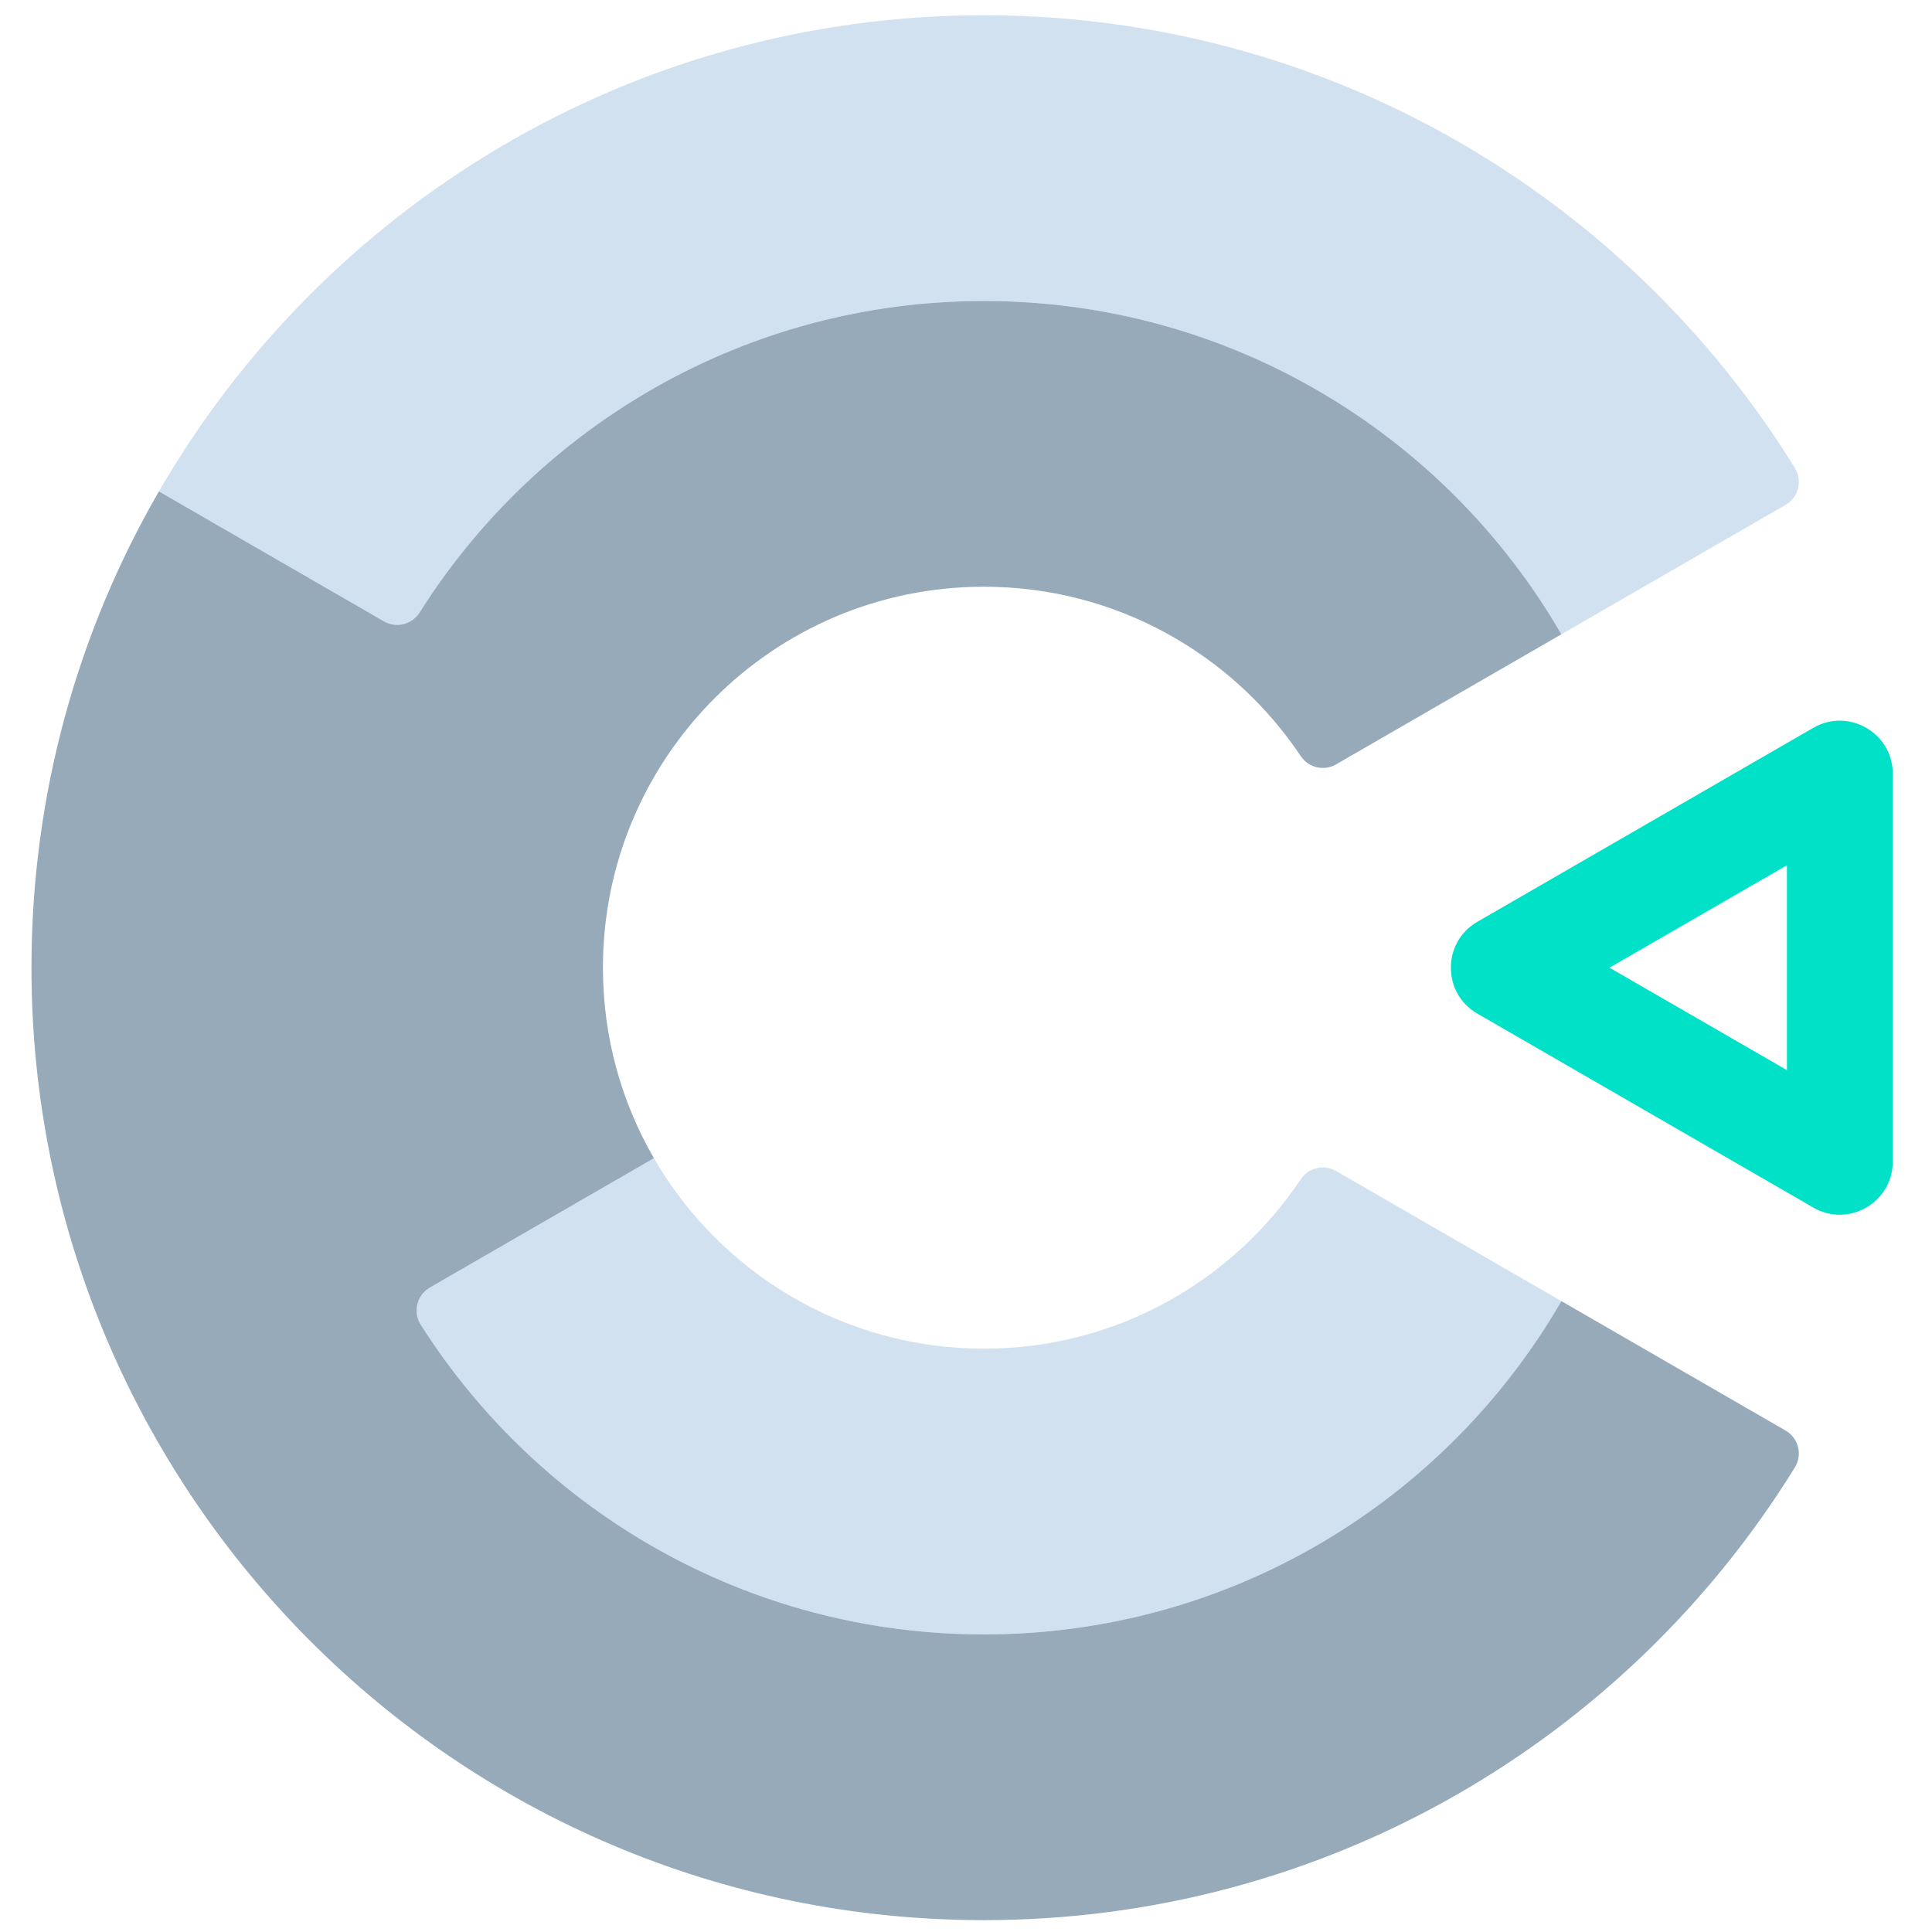
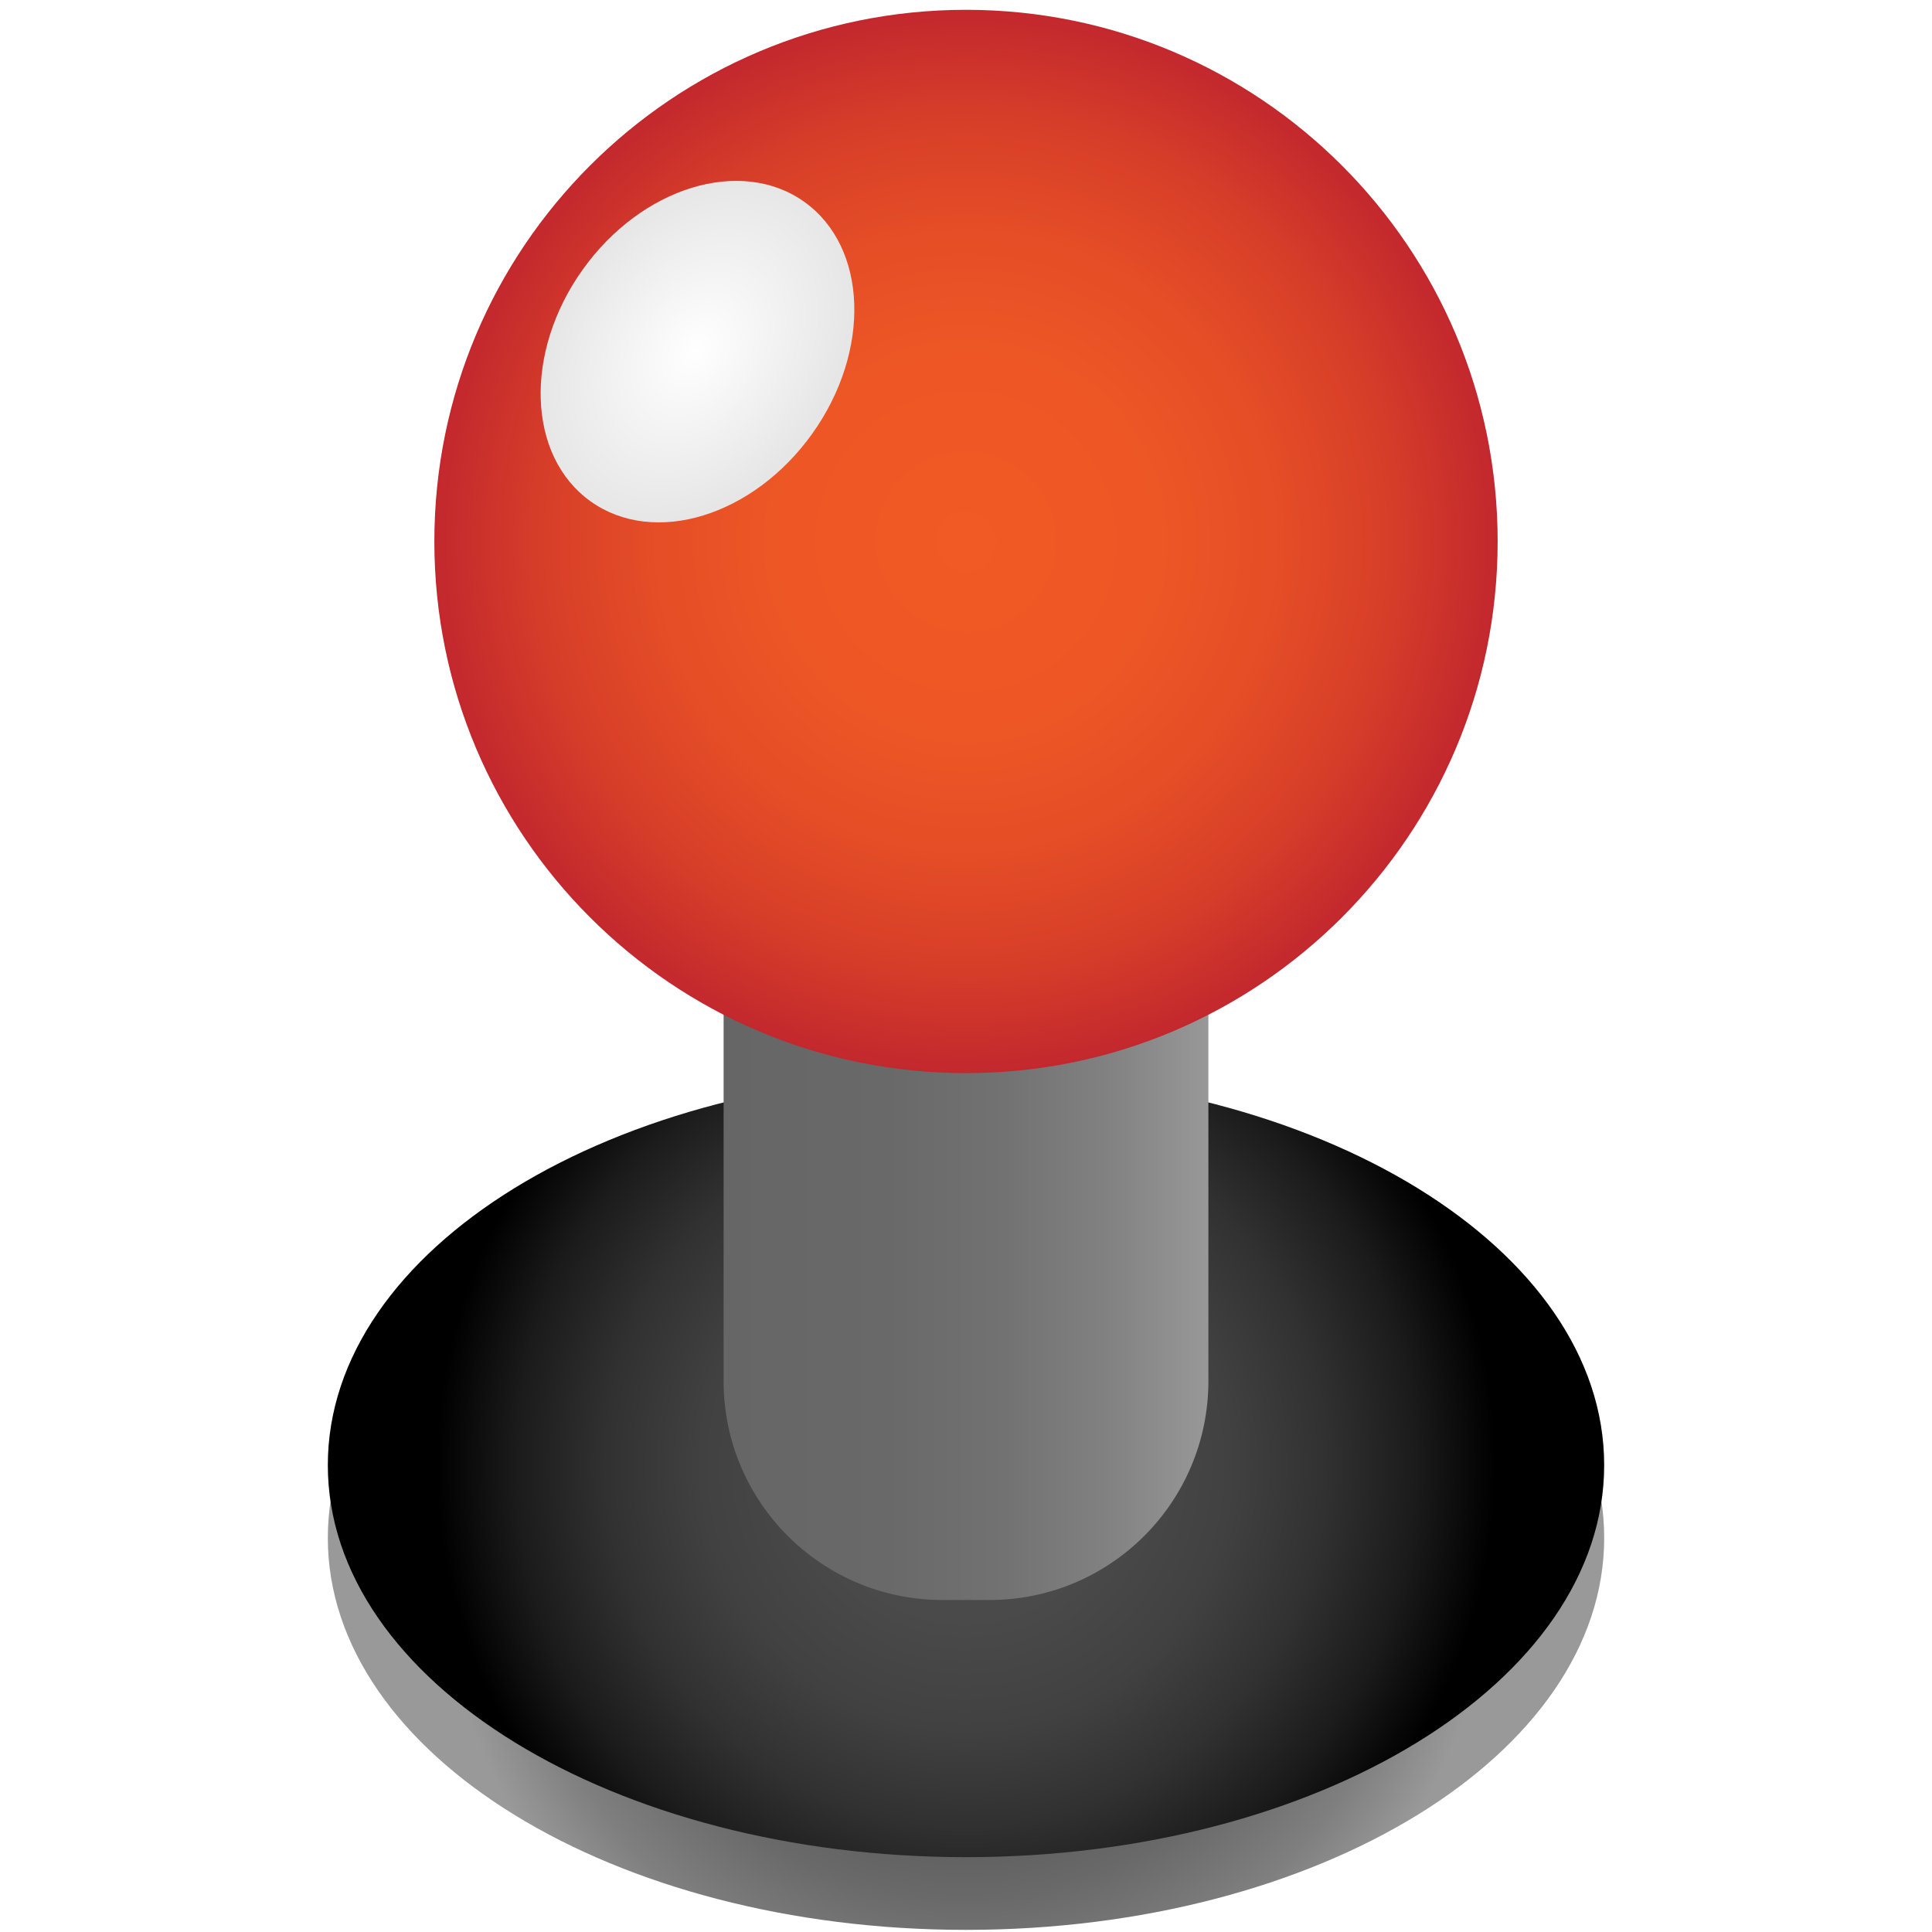
- <svg xmlns="http://www.w3.org/2000/svg" version="1.1" x="0px" y="0px" width="1700.79px" height="1700.79px" viewBox="499 379 690 690" enable-background="new 0 0 1700.79 1700.79" xml:space="preserve">
-   <g id="bg">
-     <g>
-       <g>
-         <path fill-rule="evenodd" clip-rule="evenodd" fill="#D2E1F0" d="M850.395,860.67     c-50.356,0-94.325-27.356-117.853-68.021l-80.03,46.204c-4.654,2.689-6.131,8.719-3.248,13.256     C691.501,918.596,765.796,962.717,850.395,962.717c88.126,0,165.071-47.875,206.243-119.036l-80.486-46.47     c-4.314-2.49-9.803-1.205-12.571,2.936C939.175,836.641,897.591,860.67,850.395,860.67     L850.395,860.67z M1136.721,559.296c4.614-2.663,6.11-8.619,3.312-13.151     c-59.915-97.03-167.225-161.694-289.639-161.694c-125.894,0-235.813,68.393-294.634,170.05     l80.377,46.406c4.398,2.539,10.002,1.149,12.711-3.146     c42.164-66.852,116.67-111.264,201.546-111.264c88.126,0,165.071,47.876,206.243,119.036     L1136.721,559.296z" />
-         <path fill-rule="evenodd" clip-rule="evenodd" fill="#96AAB9" d="M850.395,962.717     c-84.599,0-158.894-44.121-201.131-110.607c-2.877-4.53-1.4-10.57,3.248-13.256l80.03-46.204     c-11.581-20.017-18.21-43.255-18.21-68.042c0-74.785,60.558-136.062,136.062-136.062     c47.196,0,88.78,24.029,113.186,60.522c2.765,4.134,8.264,5.422,12.571,2.936l80.486-46.47     c-41.172-71.16-118.117-119.036-206.243-119.036c-84.876,0-159.382,44.412-201.546,111.264     c-2.706,4.291-8.318,5.682-12.711,3.146L555.761,554.5c-28.952,50.04-45.523,108.14-45.523,170.107     c0,186.965,151.395,340.158,340.157,340.158c122.414,0,229.724-64.664,289.639-161.695     c2.796-4.527,1.295-10.49-3.312-13.152l-80.083-46.237     C1015.466,914.842,938.521,962.717,850.395,962.717z" />
-       </g>
-       <path fill-rule="evenodd" clip-rule="evenodd" fill="#00E1C8" d="M1137.185,761.191v-73.168l-63.365,36.584    L1137.185,761.191L1137.185,761.191z M1026.575,708.242l120.059-69.316    c12.568-7.256,28.346,1.853,28.346,16.366v138.631c0,14.513-15.777,23.622-28.346,16.366    l-120.059-69.316C1014.027,733.728,1014.027,715.487,1026.575,708.242z" />
-     </g>
-   </g>
-   <g id="logo">
- </g>
+ <svg xmlns="http://www.w3.org/2000/svg" id="Calque_1" data-name="Calque 1" viewBox="0 0 500 500">
+   <defs>
+     <style>.cls-1{fill:url(#Dégradé_sans_nom_96);}.cls-2{fill:url(#Dégradé_sans_nom_94);}.cls-3{fill:url(#Dégradé_sans_nom_74);}.cls-4{fill:url(#Dégradé_sans_nom_67);}.cls-5{fill:url(#Dégradé_sans_nom_111);}</style>
+     <radialGradient id="Dégradé_sans_nom_96" cx="250" cy="398" r="137.06" gradientUnits="userSpaceOnUse">
+       <stop offset="0" stop-color="#4d4d4d" />
+       <stop offset="0.29" stop-color="#505050" />
+       <stop offset="0.5" stop-color="#595959" />
+       <stop offset="0.68" stop-color="#696969" />
+       <stop offset="0.86" stop-color="#7f7f7f" />
+       <stop offset="1" stop-color="#999" />
+     </radialGradient>
+     <radialGradient id="Dégradé_sans_nom_94" cx="250" cy="379.18" r="137.06" gradientUnits="userSpaceOnUse">
+       <stop offset="0" stop-color="#4d4d4d" />
+       <stop offset="0.29" stop-color="#4a4a4a" />
+       <stop offset="0.5" stop-color="#414141" />
+       <stop offset="0.68" stop-color="#313131" />
+       <stop offset="0.85" stop-color="#1b1b1b" />
+       <stop offset="1" />
+     </radialGradient>
+     <linearGradient id="Dégradé_sans_nom_74" x1="187.27" y1="266.08" x2="312.73" y2="266.08" gradientUnits="userSpaceOnUse">
+       <stop offset="0" stop-color="#666" />
+       <stop offset="0.34" stop-color="#696969" />
+       <stop offset="0.58" stop-color="#727272" />
+       <stop offset="0.8" stop-color="#828282" />
+       <stop offset="1" stop-color="#989898" />
+       <stop offset="1" stop-color="#999" />
+     </linearGradient>
+     <radialGradient id="Dégradé_sans_nom_67" cx="250" cy="140.13" r="137.59" gradientUnits="userSpaceOnUse">
+       <stop offset="0" stop-color="#f15a24" />
+       <stop offset="0.34" stop-color="#ee5725" />
+       <stop offset="0.58" stop-color="#e54e26" />
+       <stop offset="0.8" stop-color="#d73e29" />
+       <stop offset="1" stop-color="#c2282d" />
+       <stop offset="1" stop-color="#c1272d" />
+     </radialGradient>
+     <radialGradient id="Dégradé_sans_nom_111" cx="189.38" cy="95.18" r="48.73" gradientTransform="matrix(0, 0.73, -1, 0, 275.69, -47.76)" gradientUnits="userSpaceOnUse">
+       <stop offset="0" stop-color="#fff" />
+       <stop offset="1" stop-color="#e6e6e6" />
+     </radialGradient>
+   </defs>
+   <ellipse class="cls-1" cx="250" cy="398" rx="165.16" ry="101.45" />
+   <ellipse class="cls-2" cx="250" cy="379.18" rx="165.16" ry="101.45" />
+   <rect class="cls-3" x="187.27" y="118.07" width="125.46" height="296.01" rx="56.65" ry="56.65" />
+   <circle class="cls-4" cx="250" cy="140.13" r="137.59" />
+   <ellipse class="cls-5" cx="180.51" cy="91.01" rx="47.61" ry="36.51" transform="translate(1.61 185.14) rotate(-54.51)" />
</svg>
